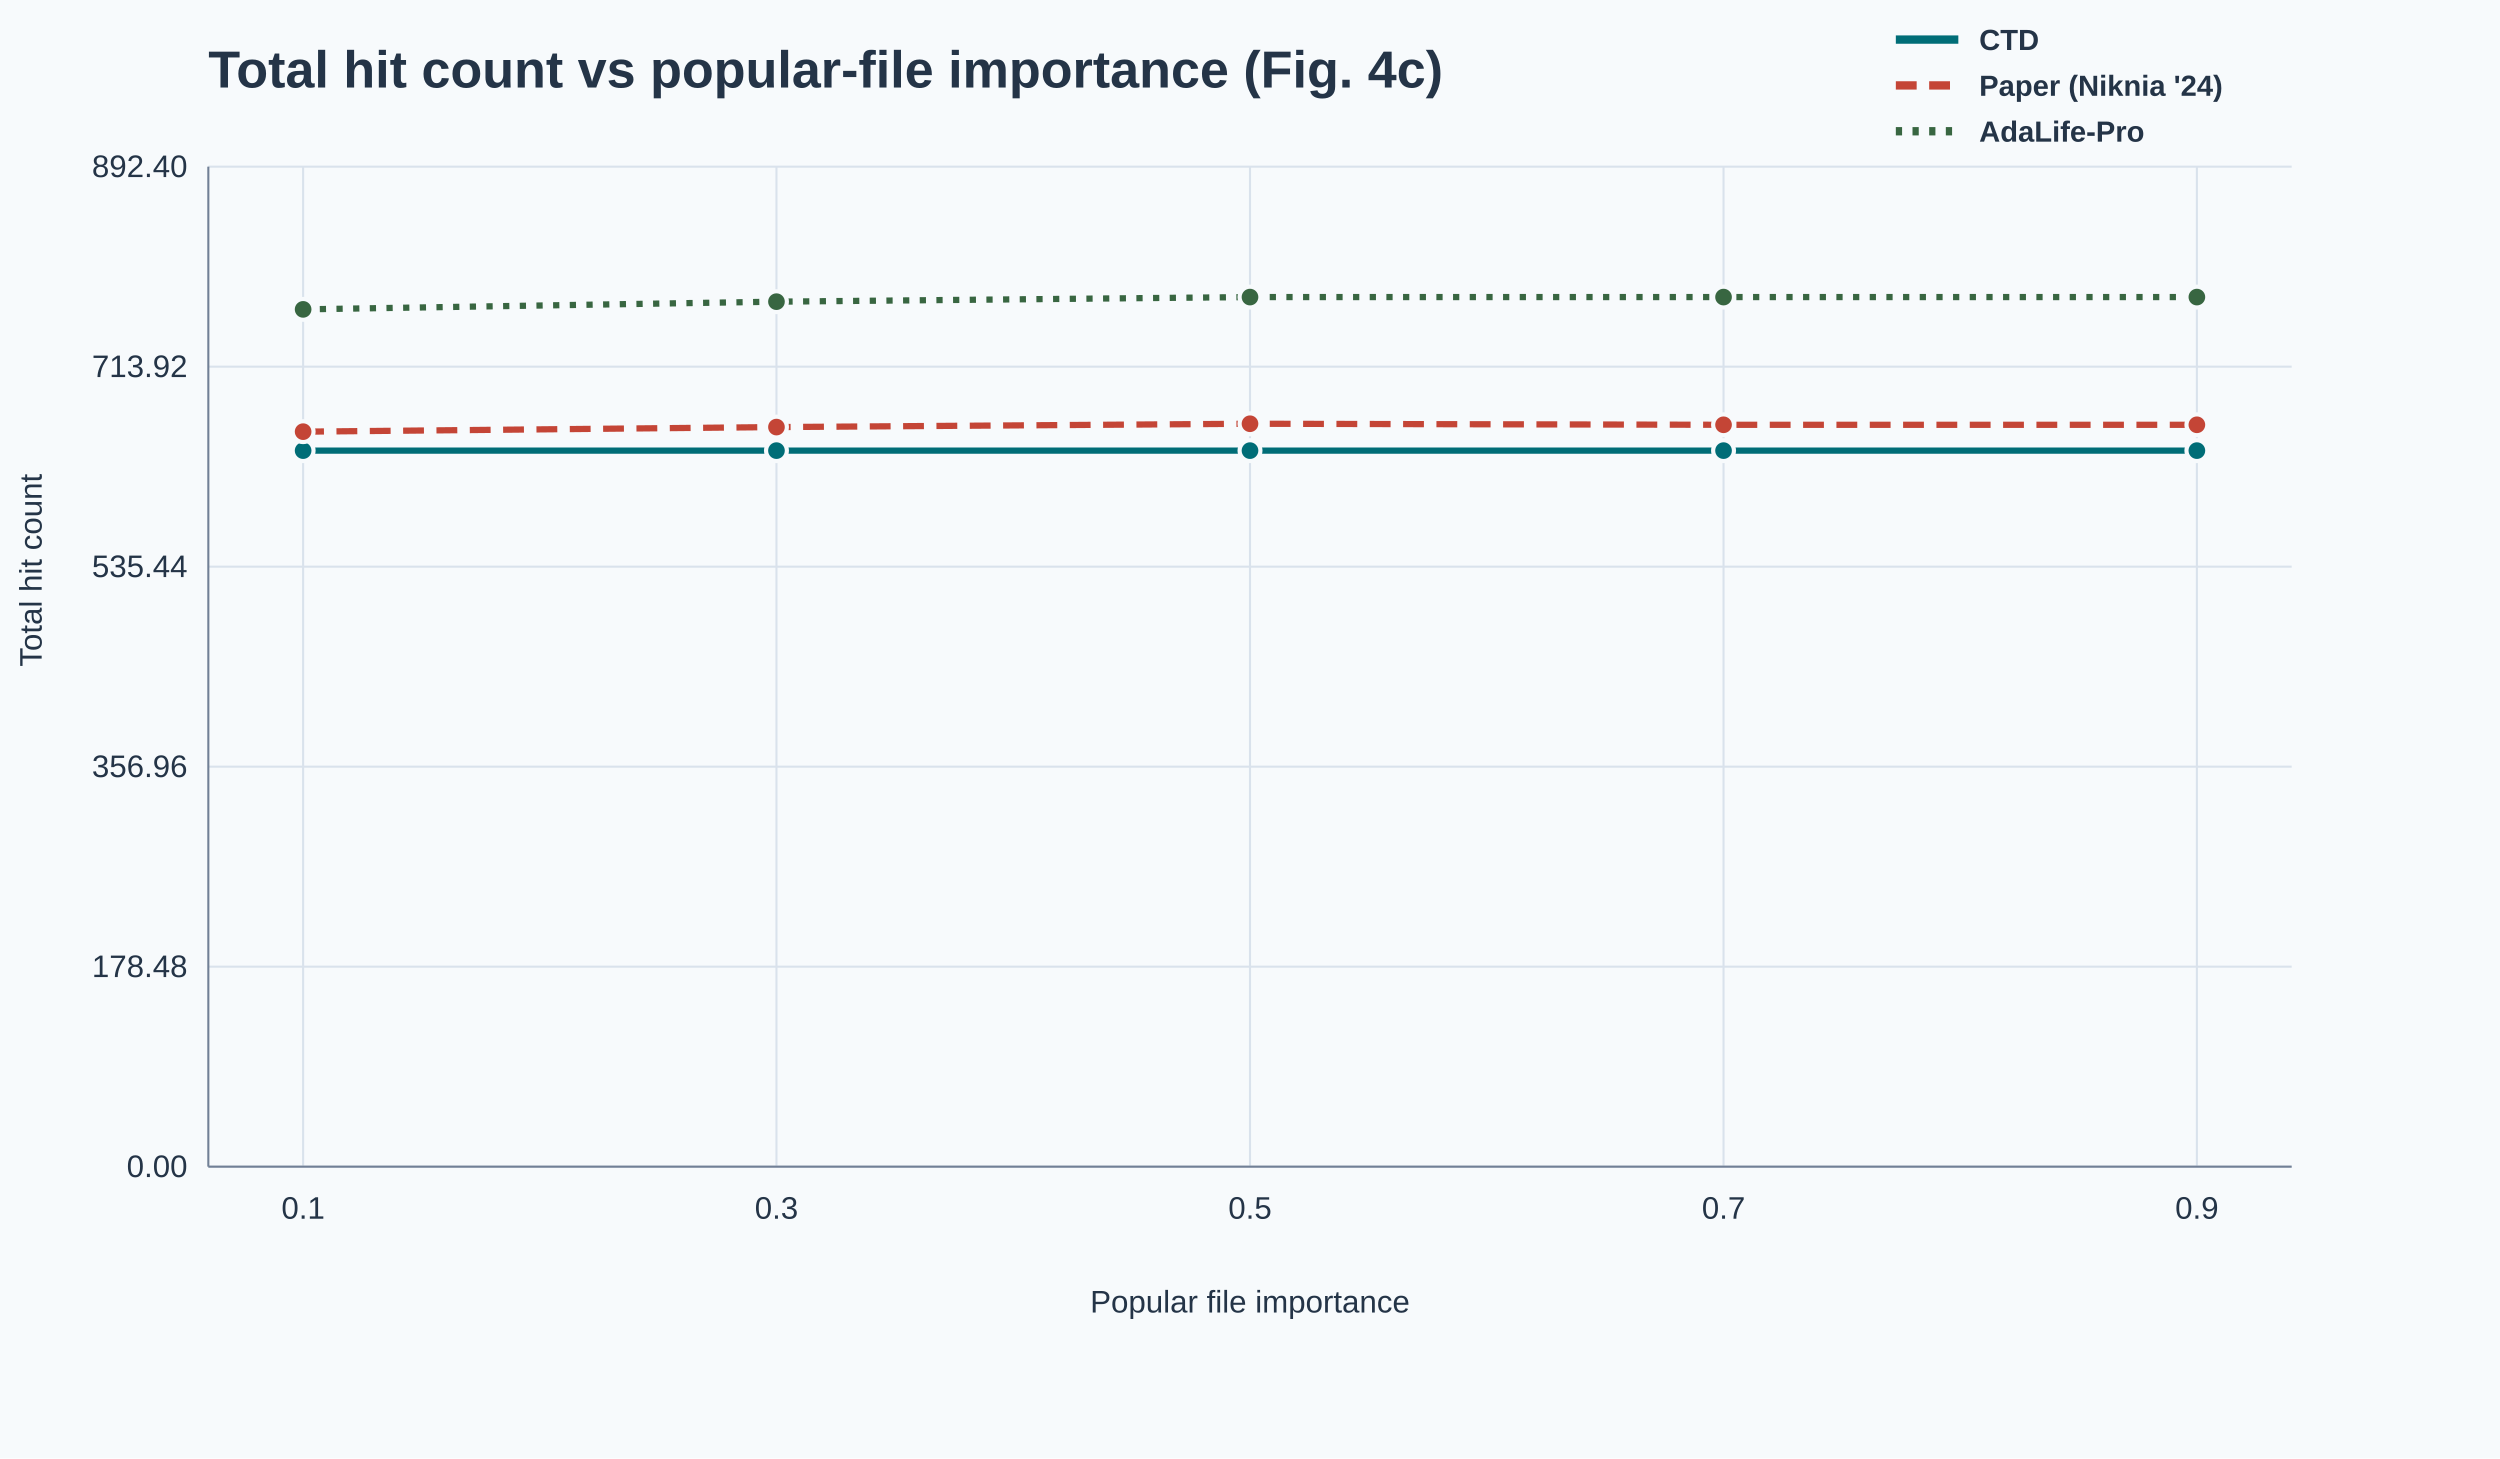
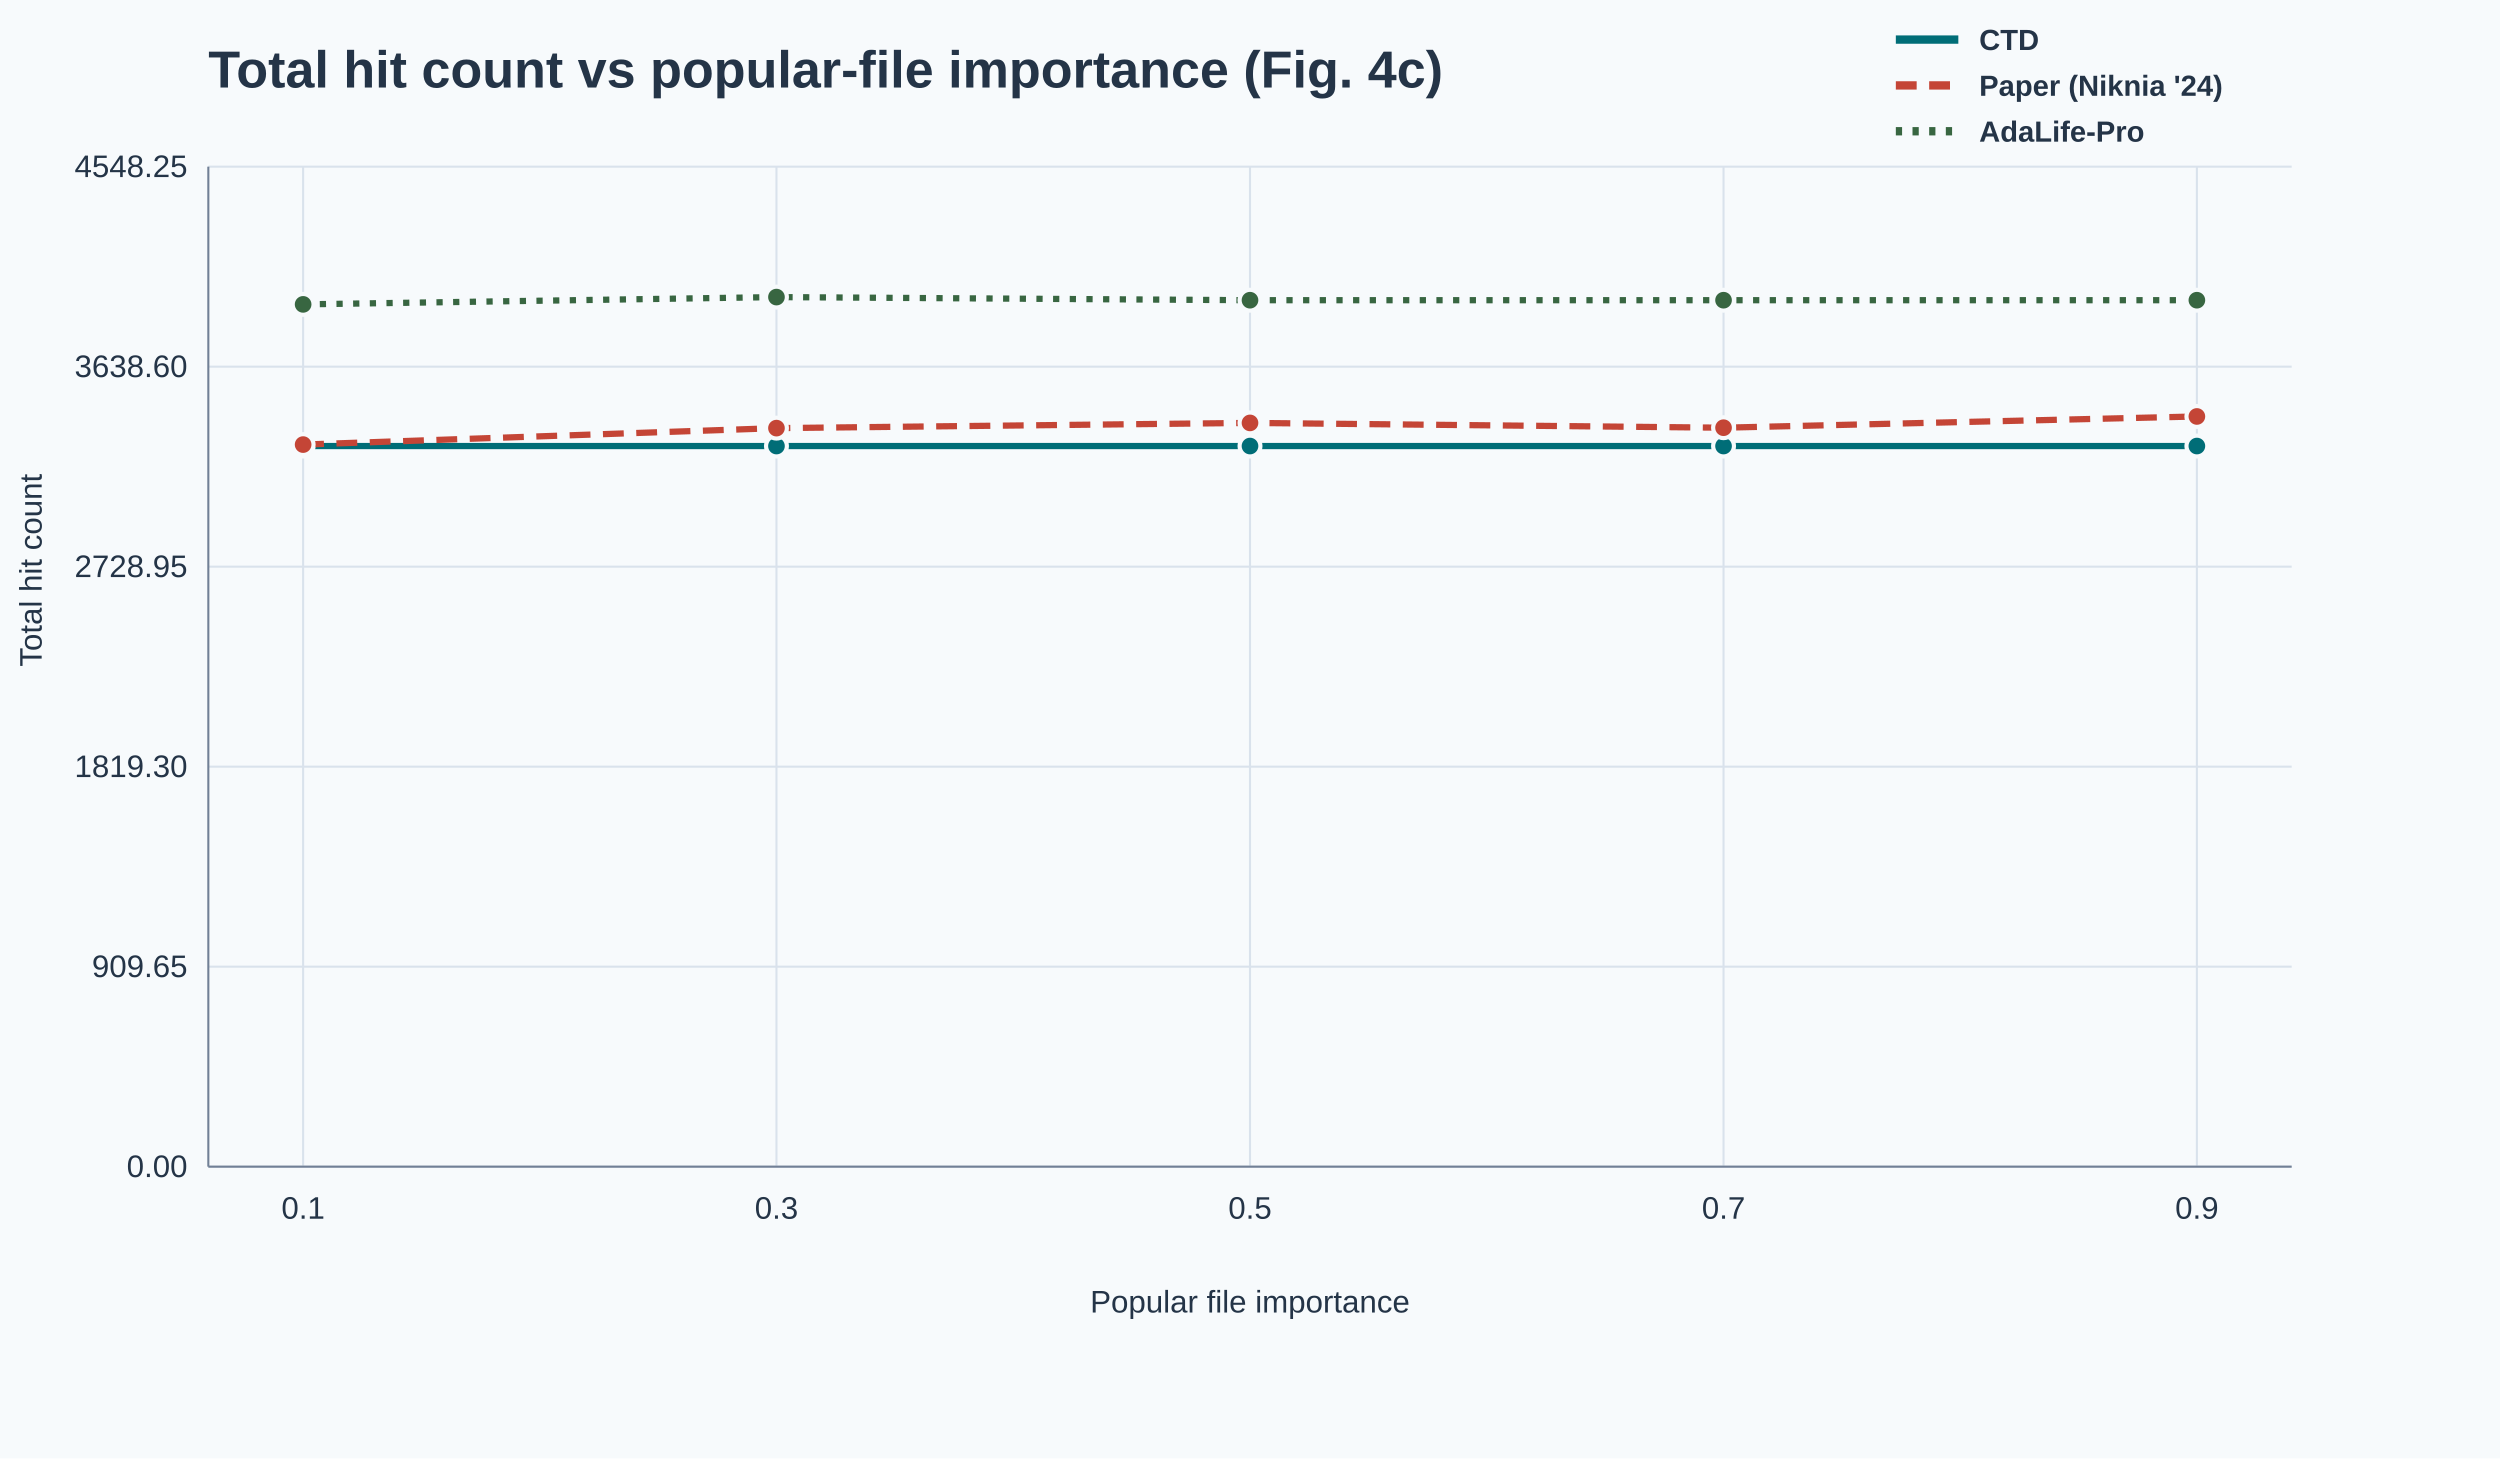
<svg xmlns="http://www.w3.org/2000/svg" width="1200" height="700" viewBox="0 0 1200 700">
  <style>text{font-family:Segoe UI,Arial,sans-serif;fill:#243447}.title{font-size:25px;font-weight:600}.label{font-size:15px}.legend{font-size:14px;font-weight:600}.grid{stroke:#d9e2ec}.axis{stroke:#718096}.line{fill:none;stroke-width:3}.point{stroke:#f7fafc;stroke-width:2}</style>
  <rect width="100%" height="100%" fill="#f7fafc" />
  <text x="100" y="42" class="title">Total hit count vs popular-file importance (Fig. 4c)</text>
  <text x="600" y="630" class="label" text-anchor="middle">Popular file importance</text>
  <text x="20" y="320" class="label" transform="rotate(-90 20 320)">Total hit count</text>
  <line x1="100" y1="560" x2="1100" y2="560" class="grid" />
  <text x="90" y="565" class="label" text-anchor="end">0.00</text>
  <line x1="100" y1="464" x2="1100" y2="464" class="grid" />
-   <text x="90" y="469" class="label" text-anchor="end">178.48</text>
+   <text x="90" y="469" class="label" text-anchor="end">909.65</text>
  <line x1="100" y1="368" x2="1100" y2="368" class="grid" />
-   <text x="90" y="373" class="label" text-anchor="end">356.96</text>
+   <text x="90" y="373" class="label" text-anchor="end">1819.30</text>
  <line x1="100" y1="272" x2="1100" y2="272" class="grid" />
-   <text x="90" y="277" class="label" text-anchor="end">535.44</text>
+   <text x="90" y="277" class="label" text-anchor="end">2728.95</text>
  <line x1="100" y1="176" x2="1100" y2="176" class="grid" />
-   <text x="90" y="181" class="label" text-anchor="end">713.92</text>
+   <text x="90" y="181" class="label" text-anchor="end">3638.60</text>
  <line x1="100" y1="80" x2="1100" y2="80" class="grid" />
-   <text x="90" y="85" class="label" text-anchor="end">892.40</text>
+   <text x="90" y="85" class="label" text-anchor="end">4548.25</text>
  <line x1="145.5" y1="80" x2="145.5" y2="560" class="grid" />
  <text x="145.5" y="585" class="label" text-anchor="middle">0.1</text>
  <line x1="372.7" y1="80" x2="372.7" y2="560" class="grid" />
  <text x="372.7" y="585" class="label" text-anchor="middle">0.3</text>
  <line x1="600.0" y1="80" x2="600.0" y2="560" class="grid" />
  <text x="600.0" y="585" class="label" text-anchor="middle">0.5</text>
  <line x1="827.3" y1="80" x2="827.3" y2="560" class="grid" />
  <text x="827.3" y="585" class="label" text-anchor="middle">0.7</text>
  <line x1="1054.5" y1="80" x2="1054.5" y2="560" class="grid" />
  <text x="1054.5" y="585" class="label" text-anchor="middle">0.9</text>
-   <polyline points="145.5,216.3 372.7,216.3 600.0,216.3 827.3,216.3 1054.5,216.3" class="line" stroke="#006d77" stroke-dasharray="" />
+   <polyline points="145.5,214.1 372.7,214.1 600.0,214.1 827.3,214.1 1054.5,214.1" class="line" stroke="#006d77" stroke-dasharray="" />
  <line x1="910" y1="19" x2="940" y2="19" stroke="#006d77" stroke-width="4" stroke-dasharray="" />
  <text x="950" y="24" class="legend">CTD</text>
-   <circle cx="145.5" cy="216.3" r="5" fill="#006d77" class="point" />
-   <circle cx="372.7" cy="216.3" r="5" fill="#006d77" class="point" />
-   <circle cx="600.0" cy="216.3" r="5" fill="#006d77" class="point" />
-   <circle cx="827.3" cy="216.3" r="5" fill="#006d77" class="point" />
-   <circle cx="1054.5" cy="216.3" r="5" fill="#006d77" class="point" />
-   <polyline points="145.5,207.2 372.7,205.0 600.0,203.4 827.3,203.9 1054.5,203.9" class="line" stroke="#c44536" stroke-dasharray="10 6" />
+   <circle cx="145.5" cy="214.1" r="5" fill="#006d77" class="point" />
+   <circle cx="372.7" cy="214.1" r="5" fill="#006d77" class="point" />
+   <circle cx="600.0" cy="214.1" r="5" fill="#006d77" class="point" />
+   <circle cx="827.3" cy="214.1" r="5" fill="#006d77" class="point" />
+   <circle cx="1054.5" cy="214.1" r="5" fill="#006d77" class="point" />
+   <polyline points="145.5,213.4 372.7,205.5 600.0,203.0 827.3,205.3 1054.5,199.9" class="line" stroke="#c44536" stroke-dasharray="10 6" />
  <line x1="910" y1="41" x2="940" y2="41" stroke="#c44536" stroke-width="4" stroke-dasharray="10 6" />
  <text x="950" y="46" class="legend">Paper (Niknia '24)</text>
-   <circle cx="145.5" cy="207.2" r="5" fill="#c44536" class="point" />
-   <circle cx="372.7" cy="205.0" r="5" fill="#c44536" class="point" />
-   <circle cx="600.0" cy="203.4" r="5" fill="#c44536" class="point" />
-   <circle cx="827.3" cy="203.9" r="5" fill="#c44536" class="point" />
-   <circle cx="1054.5" cy="203.9" r="5" fill="#c44536" class="point" />
-   <polyline points="145.5,148.5 372.7,144.8 600.0,142.6 827.3,142.6 1054.5,142.6" class="line" stroke="#386641" stroke-dasharray="3 5" />
+   <circle cx="145.5" cy="213.4" r="5" fill="#c44536" class="point" />
+   <circle cx="372.7" cy="205.5" r="5" fill="#c44536" class="point" />
+   <circle cx="600.0" cy="203.0" r="5" fill="#c44536" class="point" />
+   <circle cx="827.3" cy="205.3" r="5" fill="#c44536" class="point" />
+   <circle cx="1054.5" cy="199.9" r="5" fill="#c44536" class="point" />
+   <polyline points="145.5,146.1 372.7,142.6 600.0,144.1 827.3,144.1 1054.5,144.1" class="line" stroke="#386641" stroke-dasharray="3 5" />
  <line x1="910" y1="63" x2="940" y2="63" stroke="#386641" stroke-width="4" stroke-dasharray="3 5" />
  <text x="950" y="68" class="legend">AdaLife-Pro</text>
-   <circle cx="145.5" cy="148.5" r="5" fill="#386641" class="point" />
-   <circle cx="372.7" cy="144.8" r="5" fill="#386641" class="point" />
-   <circle cx="600.0" cy="142.6" r="5" fill="#386641" class="point" />
-   <circle cx="827.3" cy="142.6" r="5" fill="#386641" class="point" />
-   <circle cx="1054.5" cy="142.6" r="5" fill="#386641" class="point" />
+   <circle cx="145.5" cy="146.1" r="5" fill="#386641" class="point" />
+   <circle cx="372.7" cy="142.6" r="5" fill="#386641" class="point" />
+   <circle cx="600.0" cy="144.1" r="5" fill="#386641" class="point" />
+   <circle cx="827.3" cy="144.1" r="5" fill="#386641" class="point" />
+   <circle cx="1054.5" cy="144.1" r="5" fill="#386641" class="point" />
  <line x1="100" y1="80" x2="100" y2="560" class="axis" />
  <line x1="100" y1="560" x2="1100" y2="560" class="axis" />
</svg>
